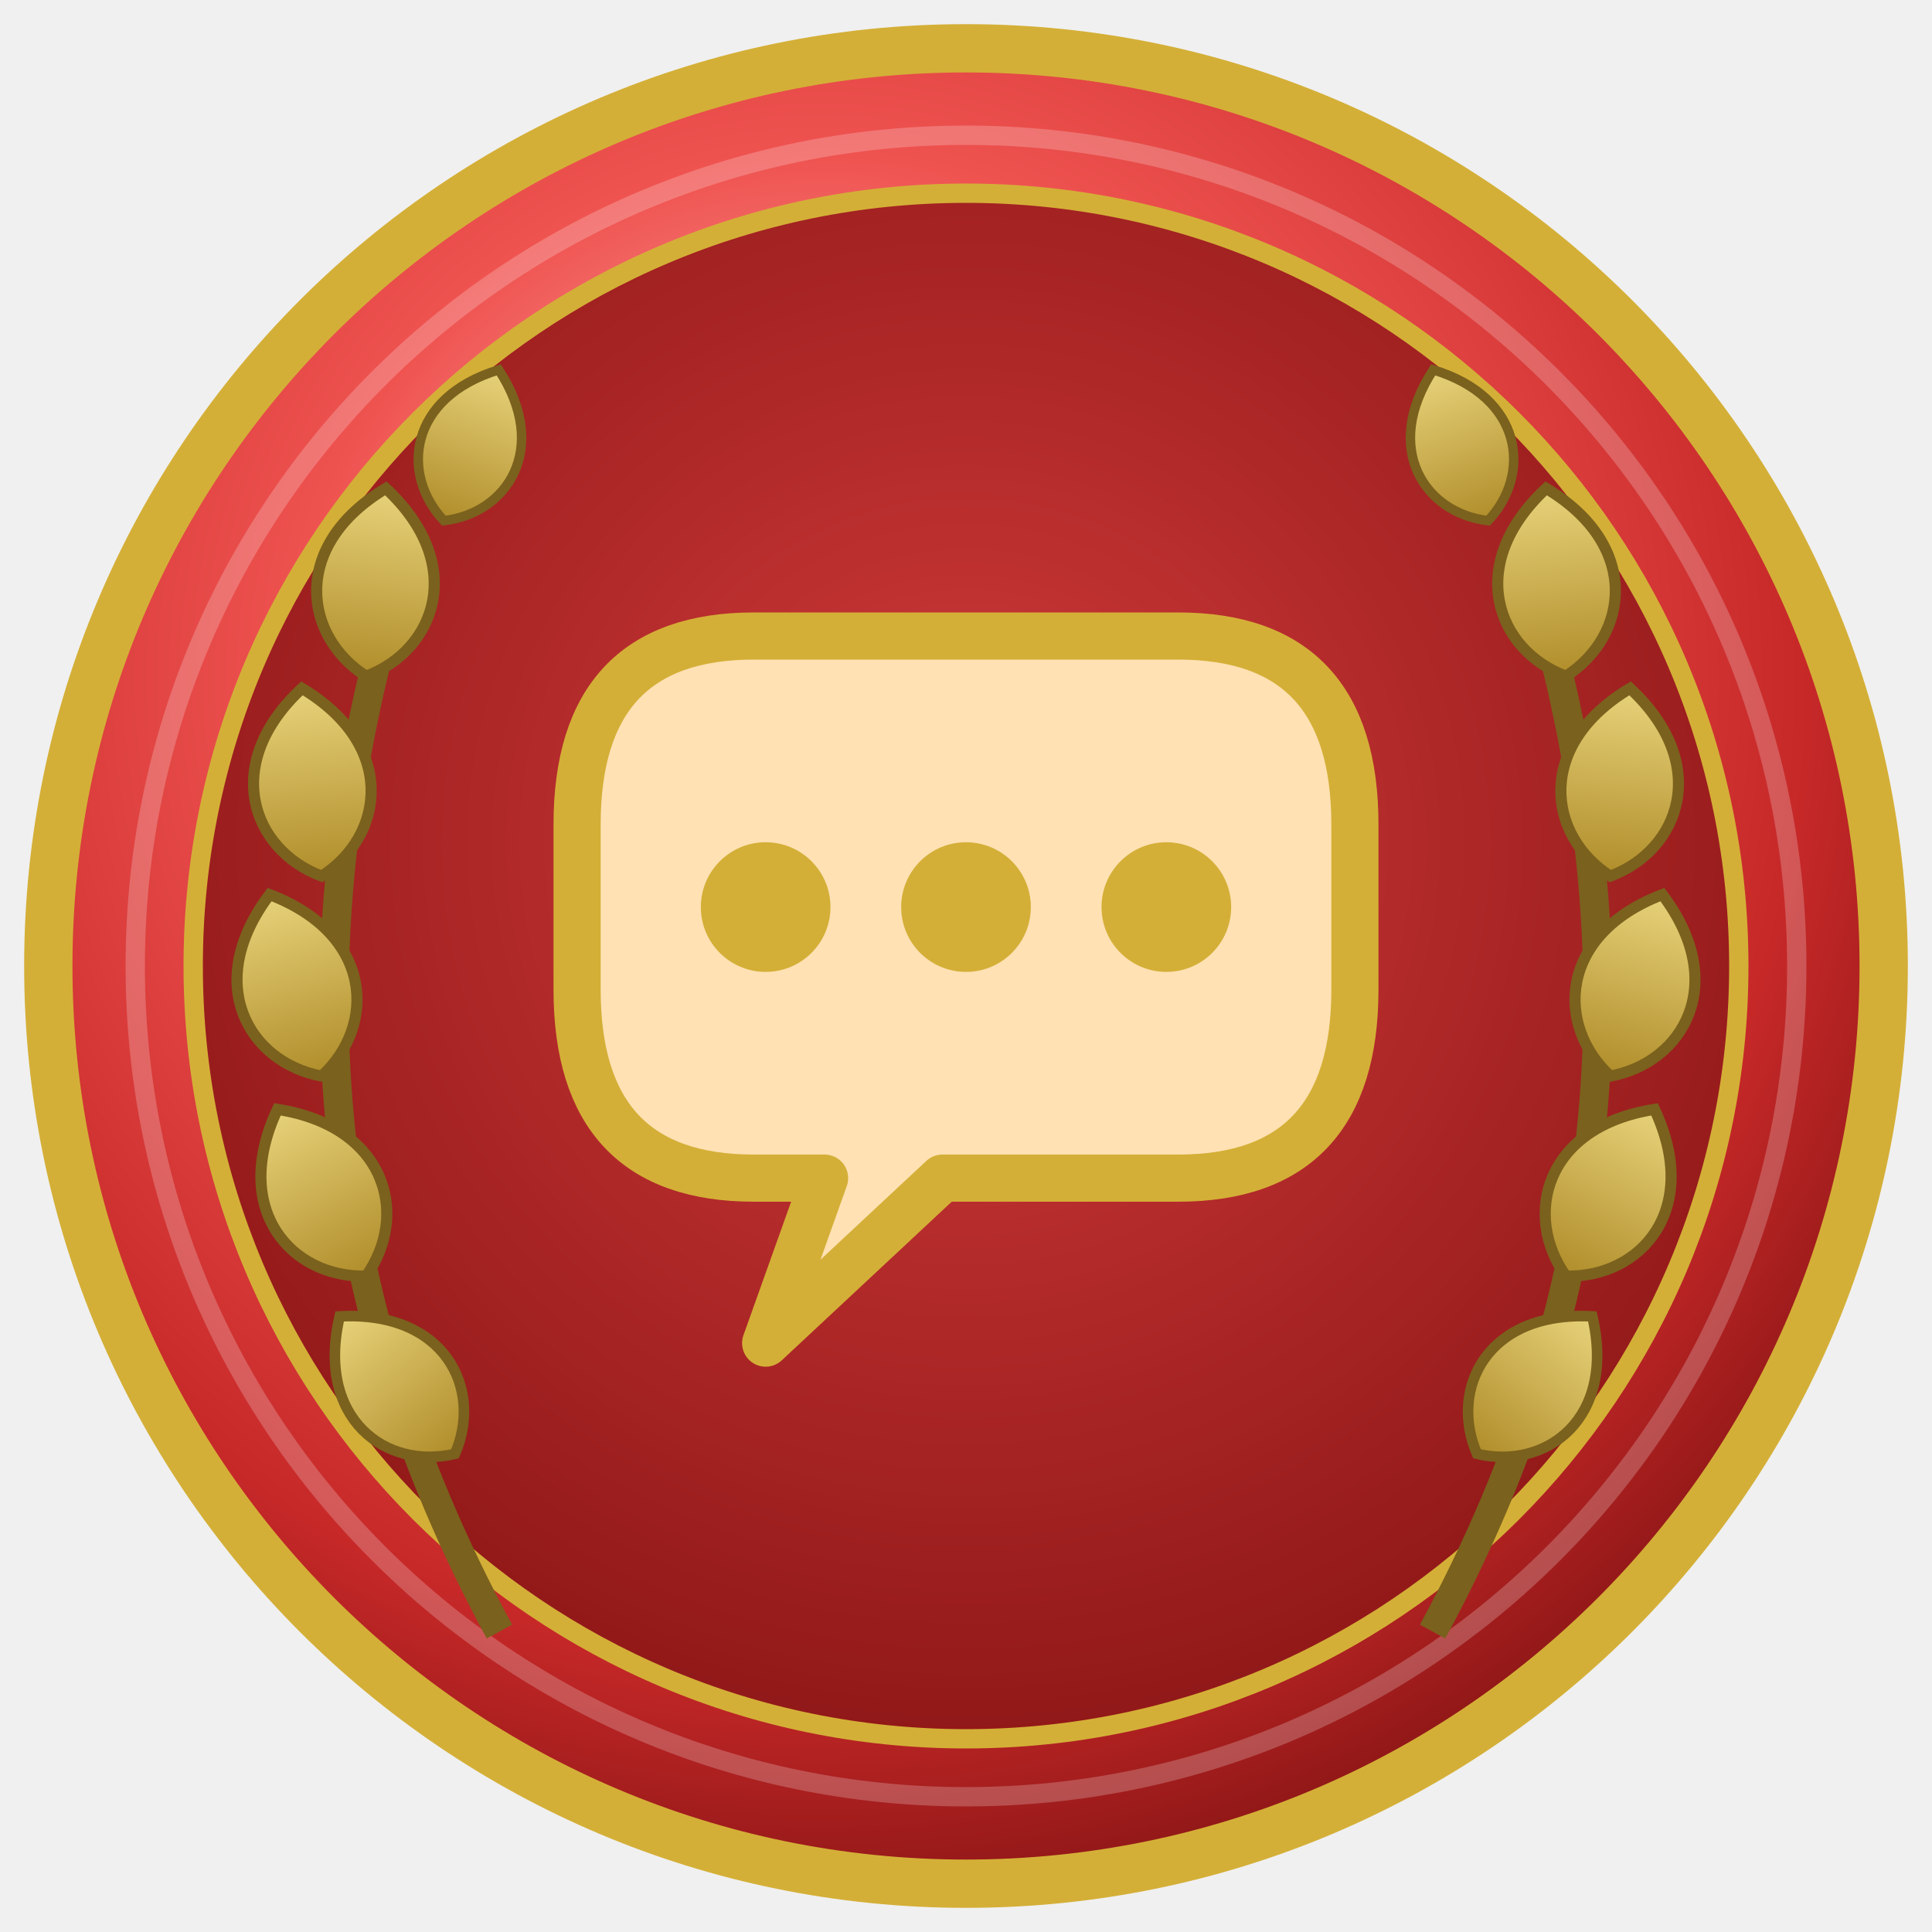
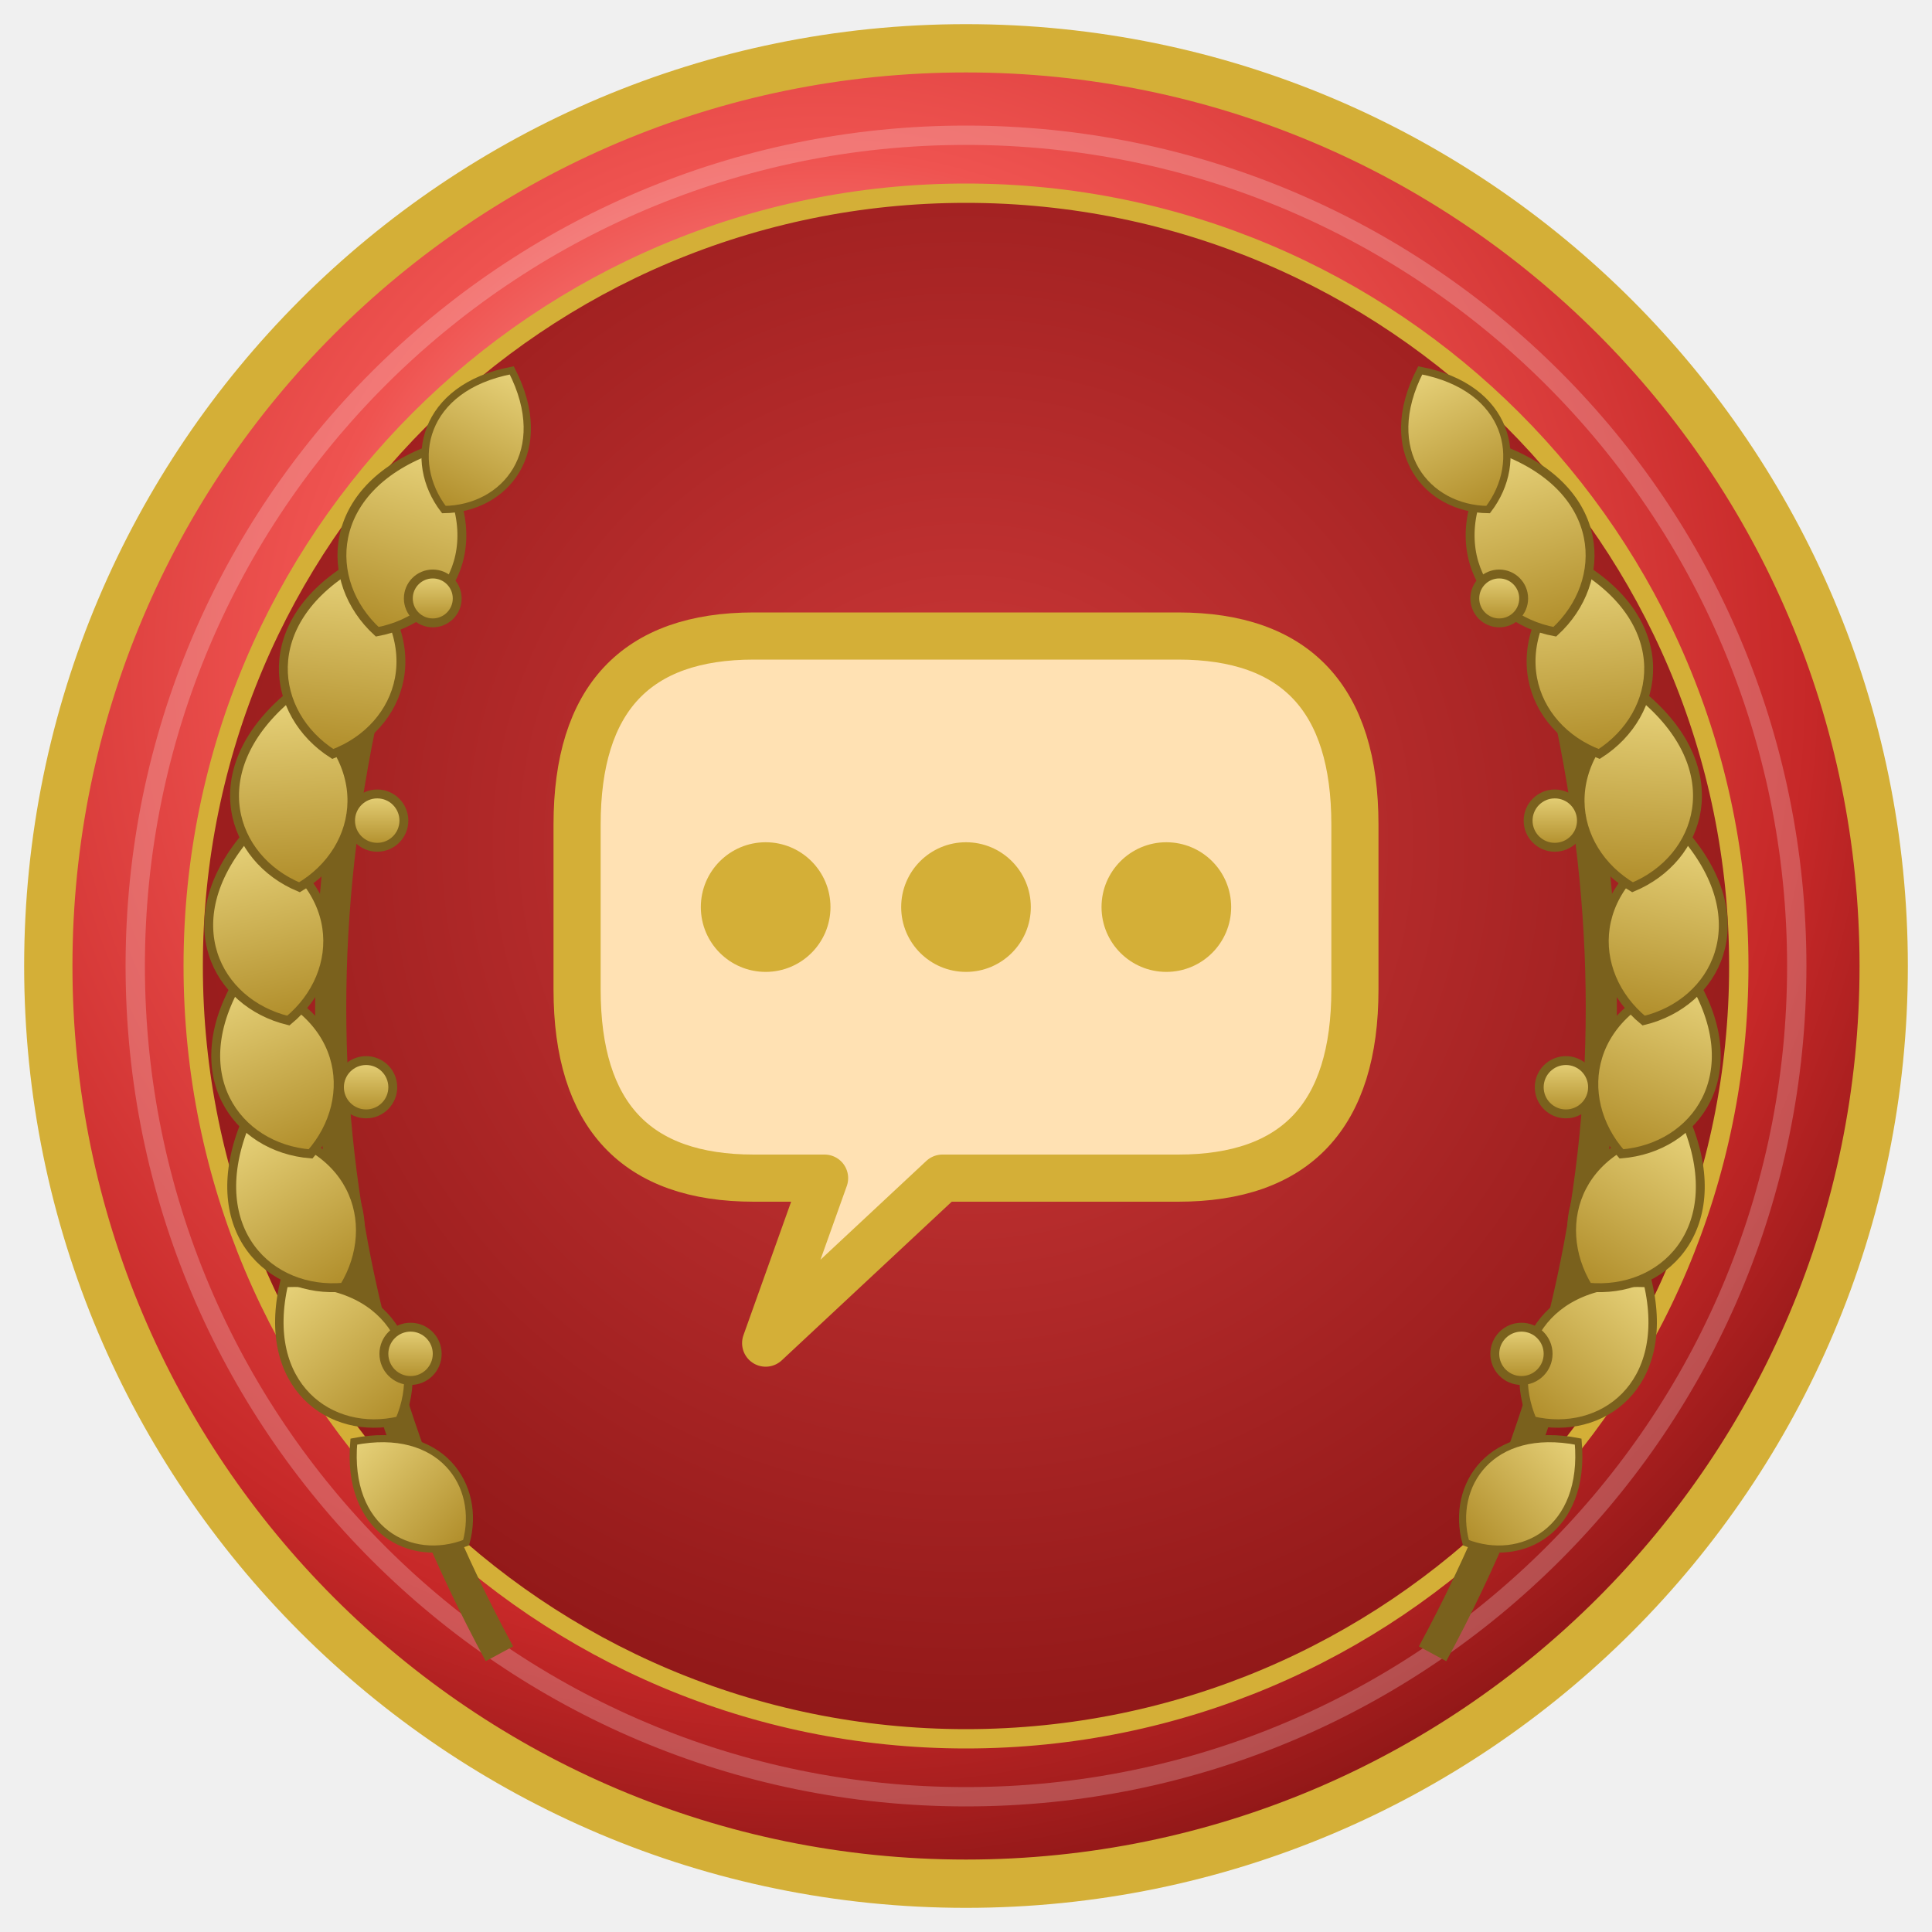
<svg xmlns="http://www.w3.org/2000/svg" viewBox="0 0 200 200" width="200" height="200" role="img" aria-label="Досягнення: Flood Lord (рівень: рубін)">
  <defs>
    <radialGradient id="metal" cx="42%" cy="34%" r="72%">
      <stop offset="0%" stop-color="#ffd1d1" />
      <stop offset="40%" stop-color="#ef5350" />
      <stop offset="76%" stop-color="#c62828" />
      <stop offset="100%" stop-color="#7f1212" />
    </radialGradient>
    <radialGradient id="field" cx="50%" cy="42%" r="60%">
      <stop offset="0%" stop-color="#d23b3b" />
      <stop offset="100%" stop-color="#8f1717" />
    </radialGradient>
    <linearGradient id="leaf" x1="0" y1="0" x2="0" y2="1">
      <stop offset="0%" stop-color="#e7d27a" />
      <stop offset="100%" stop-color="#b08d2a" />
    </linearGradient>
    <path id="lf" d="M0,0 C 6,-3 8,-11 0,-17 C -8,-11 -6,-3 0,0 Z" />
  </defs>
  <circle cx="100" cy="100" r="95" fill="url(#metal)" />
  <circle cx="100" cy="100" r="95" fill="none" stroke="#d4af37" stroke-width="5" />
  <circle cx="100" cy="100" r="86" fill="none" stroke="#ffffff" stroke-opacity="0.22" stroke-width="2" />
  <circle cx="100" cy="100" r="80" fill="url(#field)" stroke="#d4af37" stroke-width="2" />
  <g transform="translate(100 93) scale(1.15) translate(-100 -100)">
-     <g id="wreath-l" fill="url(#leaf)" stroke="#7a611d" stroke-width="1">
-       <path d="M58,166 Q 33,120 50,68" fill="none" stroke="#7a611d" stroke-width="2.6" />
-       <use href="#lf" transform="translate(54,150) rotate(-40) scale(0.95)" />
-       <use href="#lf" transform="translate(46,134) rotate(-28)" />
-       <use href="#lf" transform="translate(42,116) rotate(-16)" />
-       <use href="#lf" transform="translate(42,98) rotate(-6)" />
-       <use href="#lf" transform="translate(46,80) rotate(6)" />
-       <use href="#lf" transform="translate(53,66) rotate(20) scale(0.85)" />
+     <g id="wreath-l" fill="url(#leaf)" stroke="#7a611d" stroke-width="0.8">
+       <path d="M58,168 Q 31,118 52,62" fill="none" stroke="#7a611d" stroke-width="2.8" />
+       <use href="#lf" transform="translate(55,158) rotate(-48) scale(0.8)" />
+       <use href="#lf" transform="translate(49,147) rotate(-40) scale(0.95)" />
+       <use href="#lf" transform="translate(44,135) rotate(-32)" />
+       <use href="#lf" transform="translate(41,123) rotate(-22)" />
+       <use href="#lf" transform="translate(39,111) rotate(-13)" />
+       <use href="#lf" transform="translate(40,99) rotate(-4)" />
+       <use href="#lf" transform="translate(43,87) rotate(6)" />
+       <use href="#lf" transform="translate(47,76) rotate(16)" />
+       <use href="#lf" transform="translate(53,65) rotate(26) scale(0.82)" />
+       <circle cx="50" cy="141" r="2.4" />
+       <circle cx="46" cy="117" r="2.4" />
+       <circle cx="47" cy="93" r="2.4" />
+       <circle cx="52" cy="73" r="2.2" />
    </g>
    <use href="#wreath-l" transform="matrix(-1 0 0 1 200 0)" />
  </g>
  <g transform="translate(100 100) scale(1.22) translate(-100 -100)">
    <path d="M82,72 H118 Q133,72 133,88 V102 Q133,118 118,118 H98 L83,132 L88,118 H82 Q67,118 67,102 V88 Q67,72 82,72 Z" fill="#ffe1b3" stroke="#d4af37" stroke-width="4" stroke-linejoin="round" />
    <circle cx="83" cy="95" r="5.5" fill="#d4af37" />
    <circle cx="100" cy="95" r="5.5" fill="#d4af37" />
    <circle cx="117" cy="95" r="5.5" fill="#d4af37" />
  </g>
</svg>
